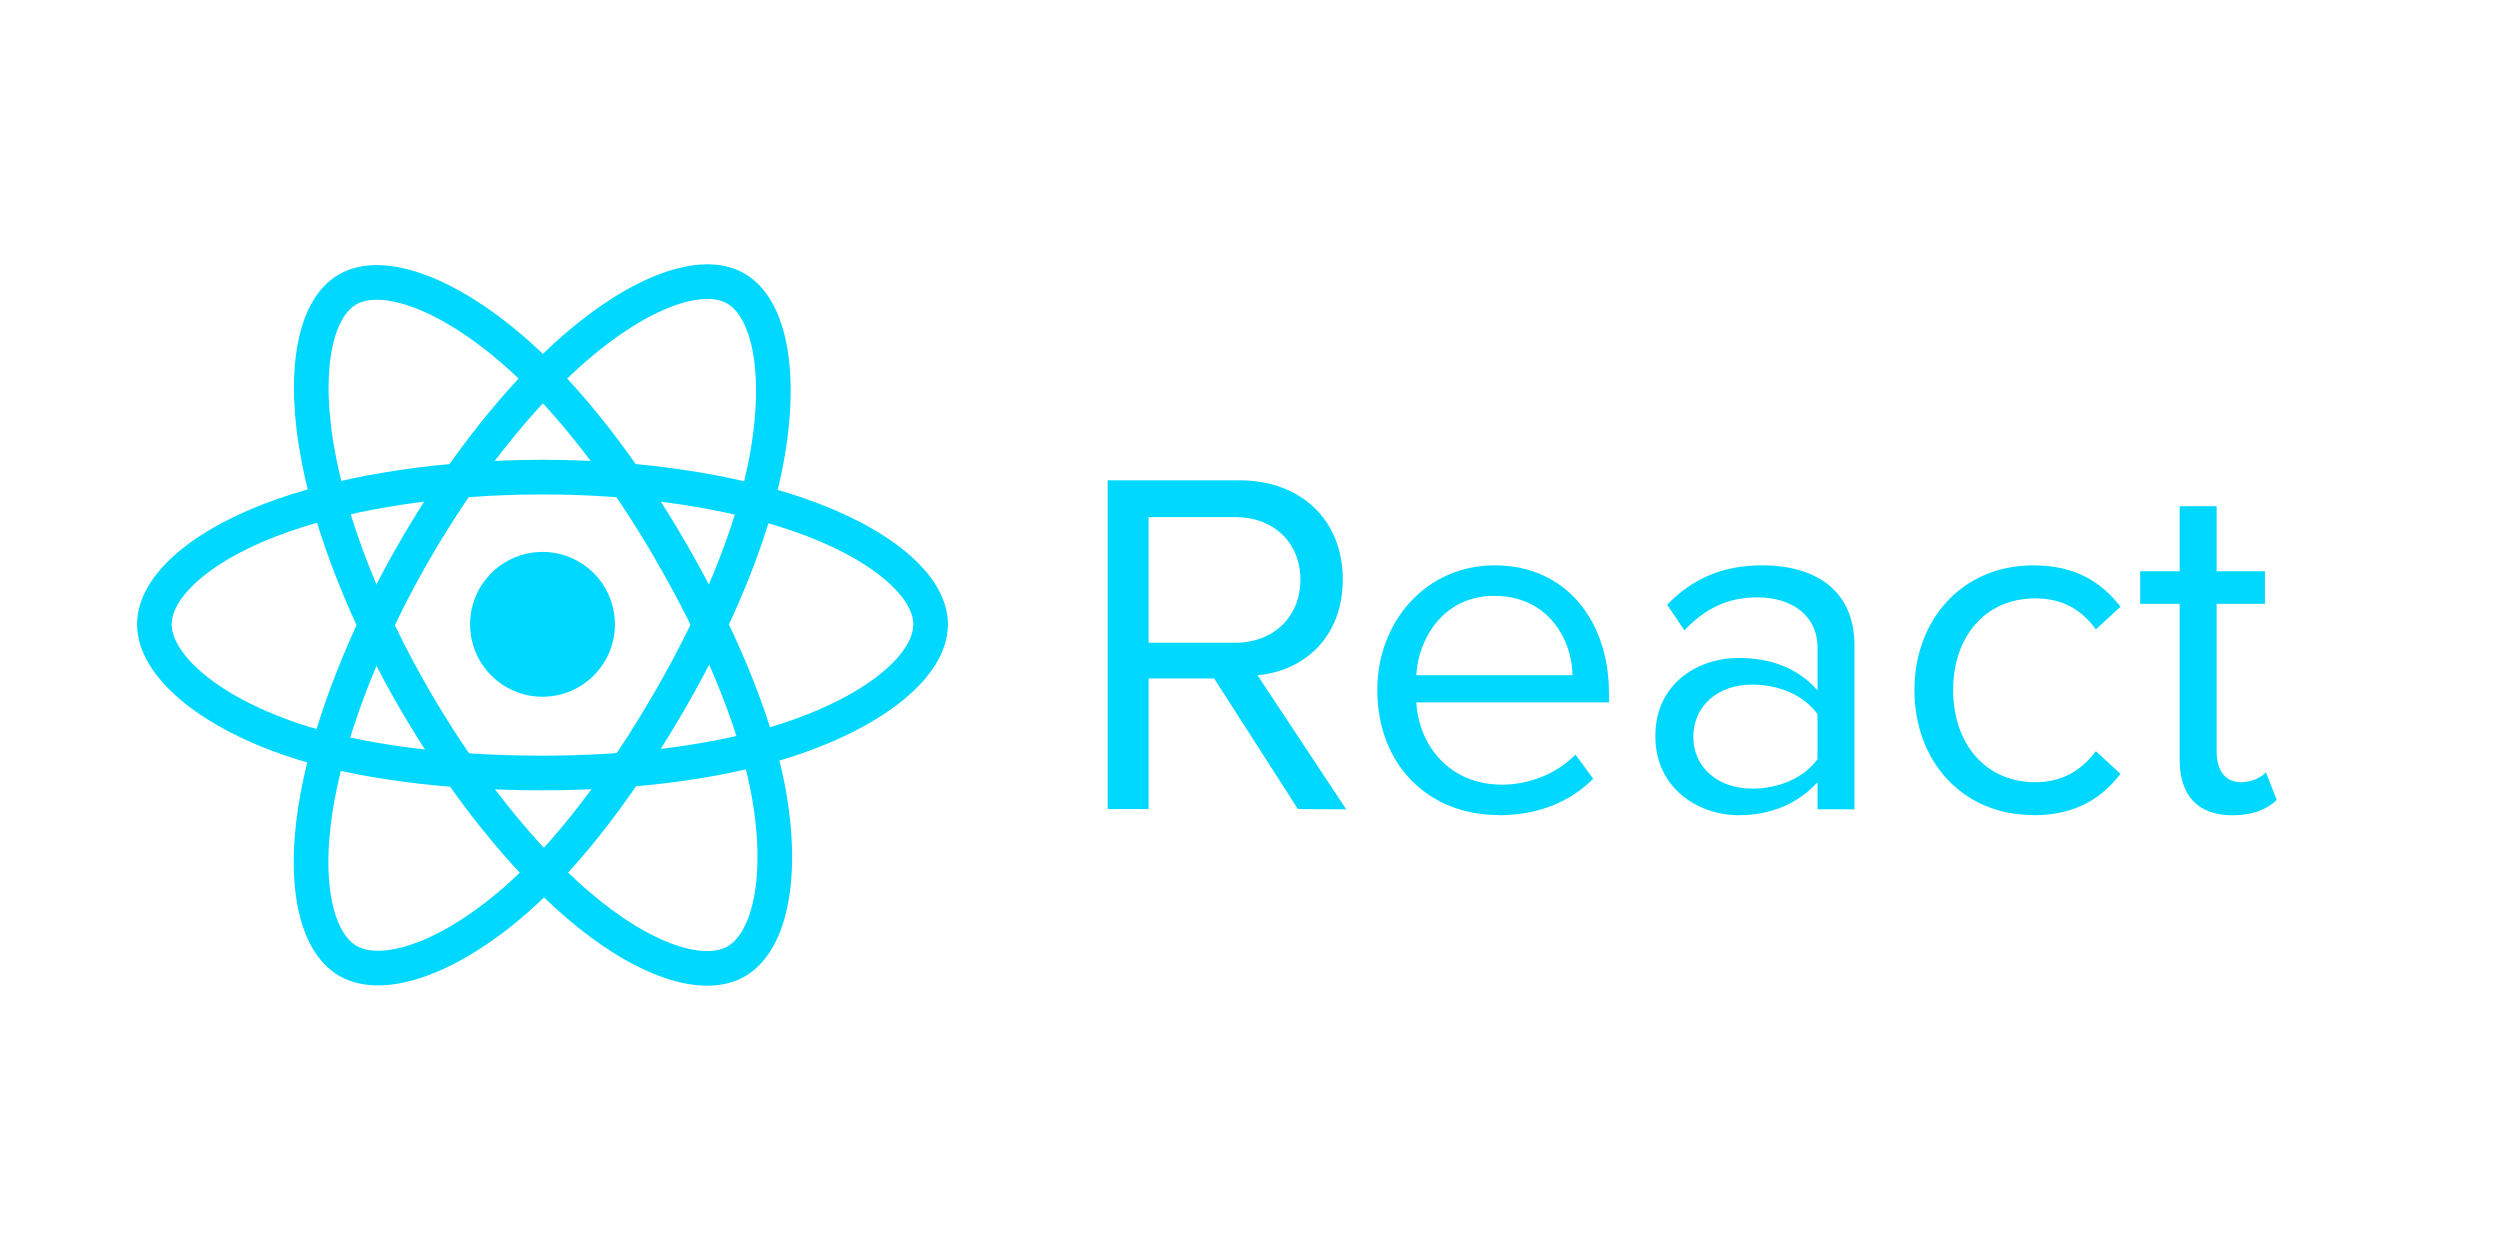
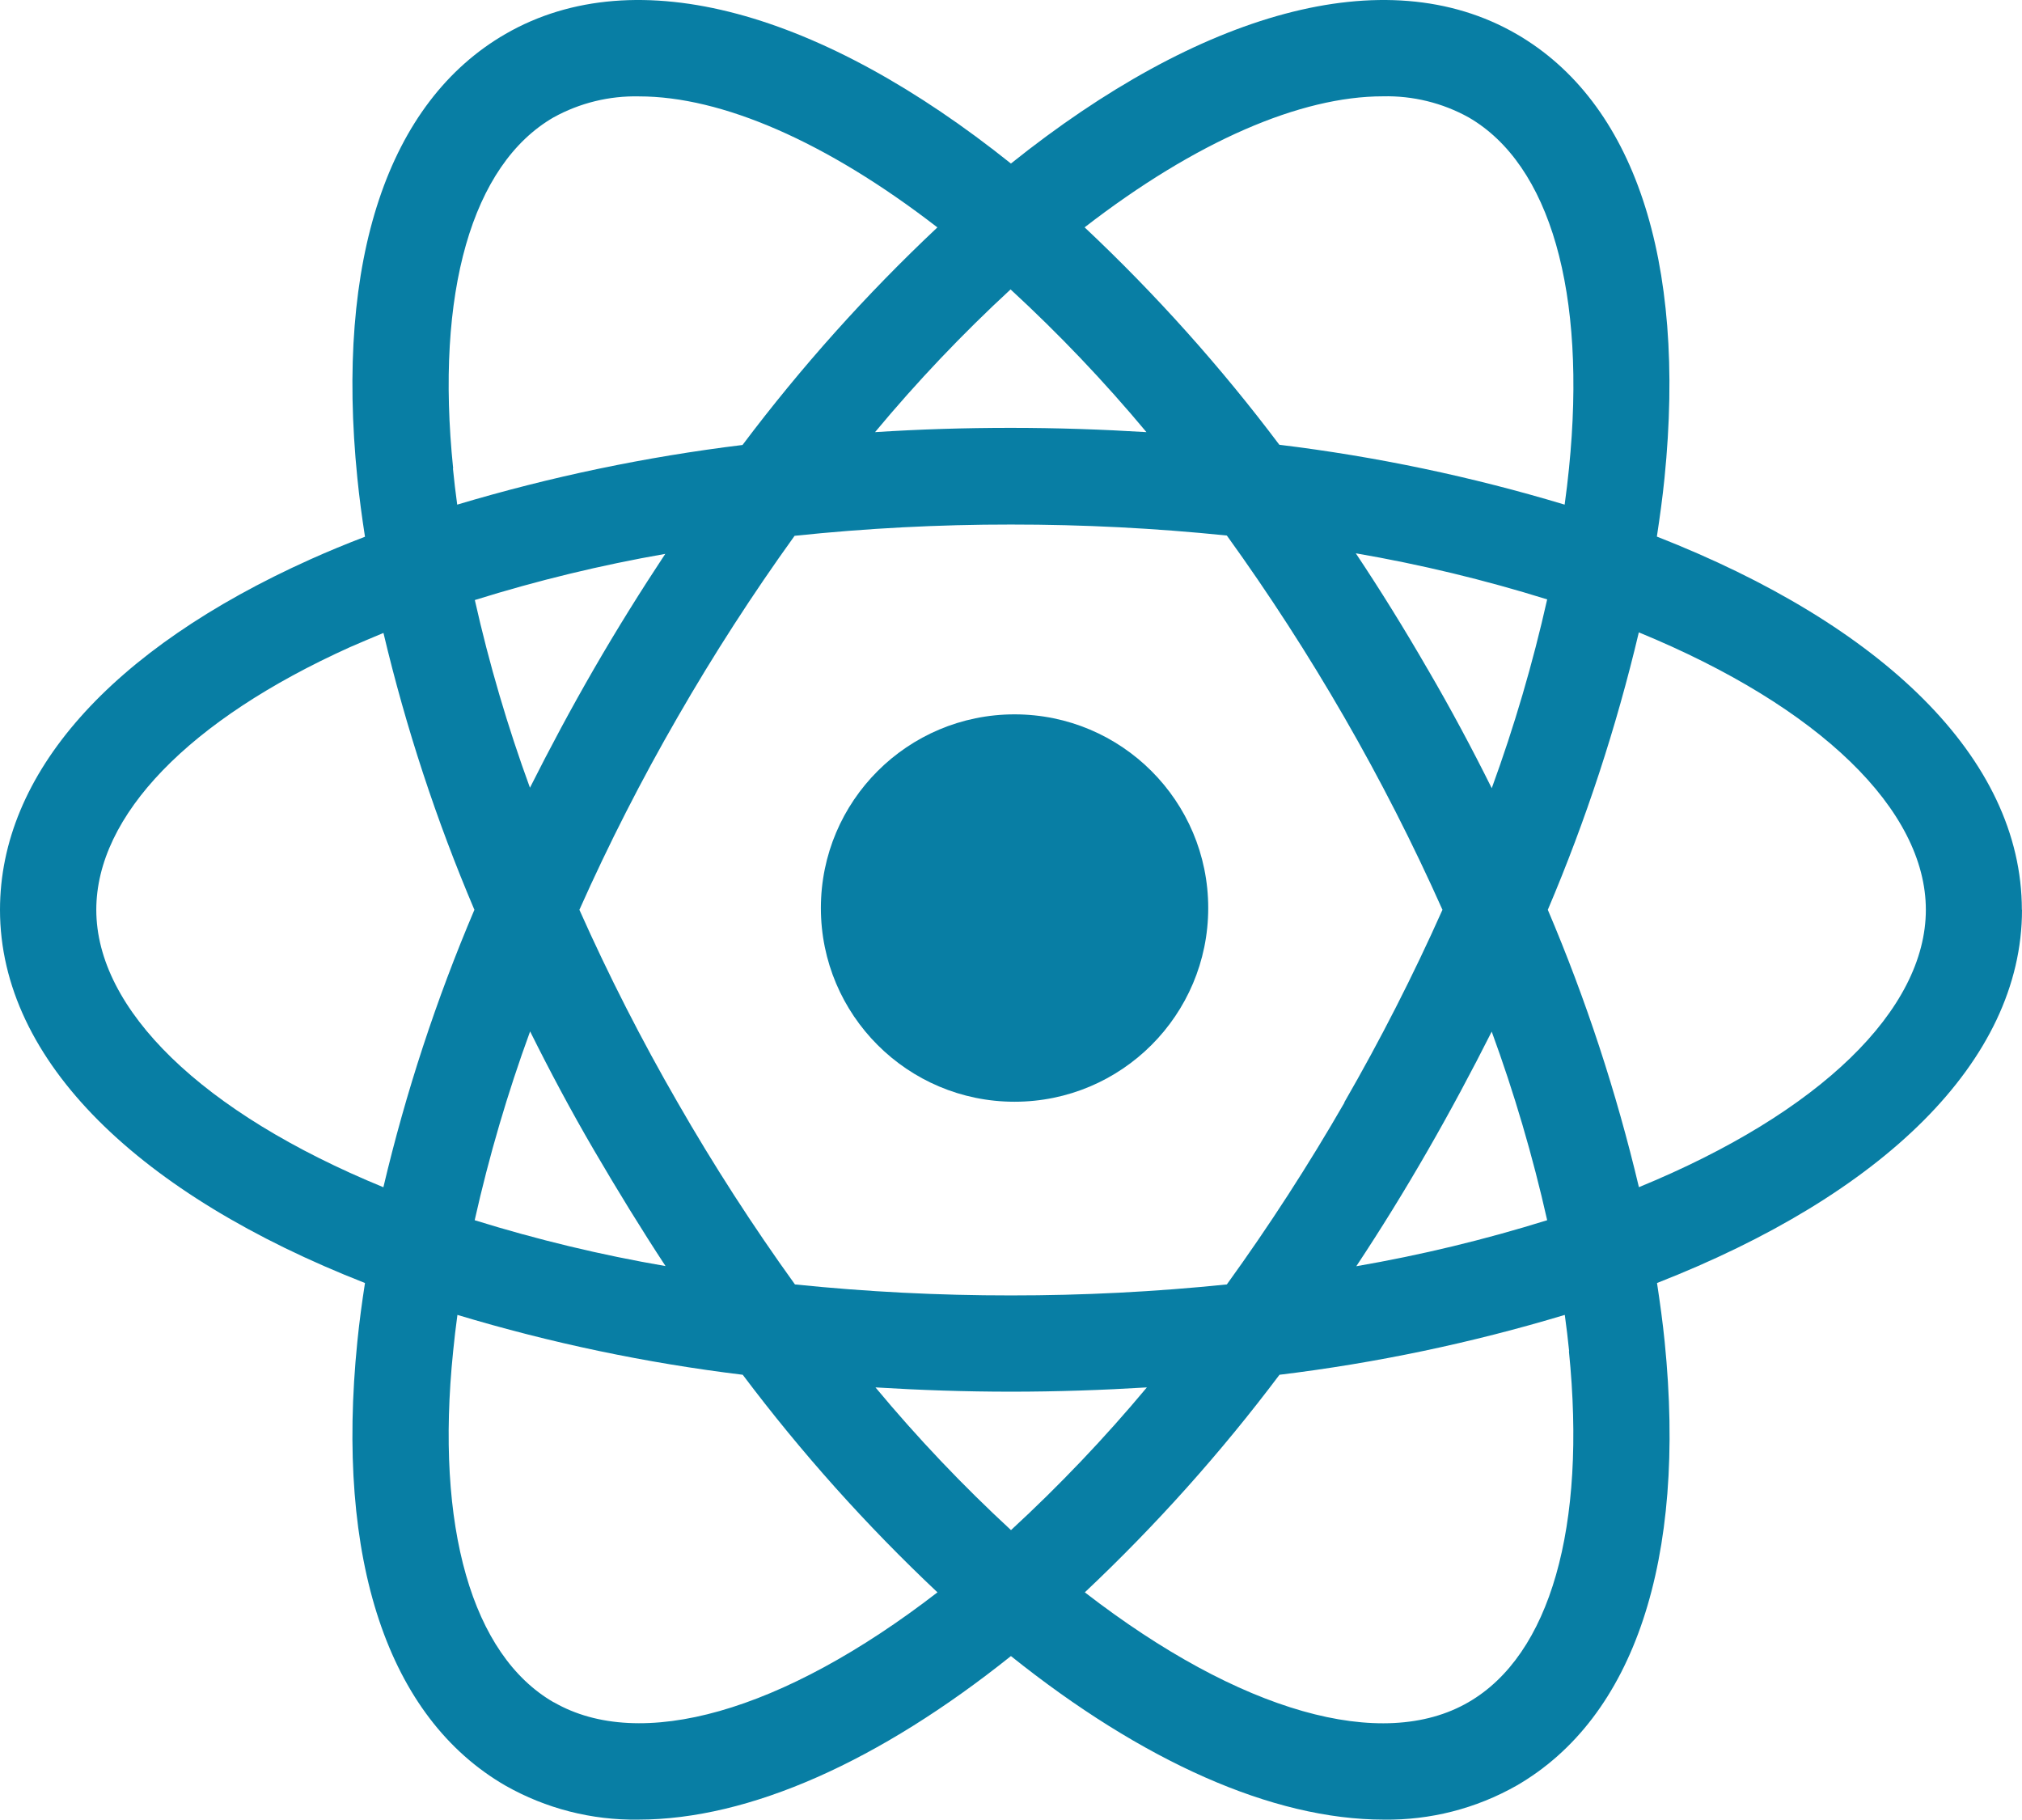
- <svg xmlns="http://www.w3.org/2000/svg" width="120" height="60" fill-rule="evenodd">
-   <g transform="matrix(.06928 0 0 .06928 7.367398 13.50533)" fill="none">
-     <circle r="50.167" cy="237.628" cx="269.529" fill="#00d8ff" />
-     <g stroke="#00d8ff" stroke-width="24">
-       <path d="M269.53 135.628c67.356 0 129.928 9.665 177.107 25.907 56.844 19.57 91.794 49.233 91.794 76.093 0 27.99-37.04 59.503-98.083 79.728-46.15 15.29-106.88 23.272-170.818 23.272-65.554 0-127.63-7.492-174.3-23.44-59.046-20.182-94.61-52.103-94.61-79.56 0-26.642 33.37-56.076 89.415-75.616 47.355-16.51 111.472-26.384 179.486-26.384z" />
-       <path d="M180.736 186.922c33.65-58.348 73.28-107.724 110.92-140.48C337.006 6.976 380.163-8.48 403.43 4.937c24.248 13.983 33.042 61.814 20.067 124.796-9.8 47.618-33.234 104.212-65.176 159.6-32.75 56.788-70.25 106.82-107.377 139.272-46.98 41.068-92.4 55.93-116.185 42.213-23.08-13.3-31.906-56.92-20.834-115.233 9.355-49.27 32.832-109.745 66.8-168.664z" />
-       <path d="M180.82 289.482C147.075 231.2 124.1 172.195 114.51 123.227c-11.544-59-3.382-104.11 19.864-117.566 24.224-14.024 70.055 2.244 118.14 44.94 36.356 32.28 73.688 80.837 105.723 136.173 32.844 56.733 57.46 114.21 67.036 162.582 12.117 61.213 2.31 107.984-21.453 121.74-23.057 13.348-65.25-.784-110.24-39.5-38.013-32.71-78.682-83.253-112.76-142.115z" />
+ <svg xmlns="http://www.w3.org/2000/svg" width="569px" height="512px" viewBox="0 0 569 512" version="1.1">
+   <g id="Page-1" stroke="none" stroke-width="1" fill="none" fill-rule="evenodd">
+     <g id="React-Logo-Filled-(1)" fill="#087EA4" fill-rule="nonzero">
+       <path d="M285.5,201 C255.4,201 231,225.4 231,255.5 C231,285.6 255.4,310 285.5,310 C315.6,310 340,285.6 340,255.5 C340,225.4 315.6,201 285.5,201" id="Path" />
+       <path d="M568.96,255.994 C568.96,213.208 529.338,175.681 466.252,150.985 C467.095,145.424 467.857,139.922 468.399,134.521 C474.622,73.042 459.809,28.669 426.71,9.554 C389.677,-11.829 337.37,3.691 284.48,46.016 C231.59,3.691 179.283,-11.829 142.25,9.554 C109.151,28.669 94.338,73.042 100.561,134.521 C101.102,139.922 101.845,145.444 102.708,151.025 C97.449,153.033 92.291,155.161 87.333,157.39 C31.011,182.709 0,217.765 0,255.994 C0,298.781 39.622,336.307 102.708,361.004 C101.845,366.565 101.102,372.067 100.561,377.468 C94.338,438.947 109.151,483.32 142.25,502.435 C153.63,508.888 166.524,512.187 179.604,511.992 C210.956,511.992 247.568,495.488 284.48,465.973 C321.372,495.488 358.004,511.992 389.396,511.992 C402.475,512.184 415.369,508.885 426.75,502.435 C459.849,483.32 474.662,438.947 468.439,377.468 C467.898,372.067 467.135,366.565 466.292,361.004 C529.378,336.347 569,298.761 569,255.994 M389.155,27.103 C397.565,26.9 405.878,28.937 413.242,33.006 C436.224,46.277 446.541,82.278 441.523,131.77 C441.182,135.143 440.78,138.557 440.299,141.99 C414.067,134.088 387.206,128.452 360.011,125.145 C343.525,103.224 325.193,82.756 305.214,63.966 C336.587,39.712 366.032,27.103 389.135,27.103 M378.356,310.206 C368.205,327.831 357.151,344.92 345.238,361.405 C325.045,363.48 304.759,364.512 284.46,364.497 C264.168,364.511 243.888,363.479 223.702,361.405 C211.821,344.919 200.8,327.83 190.684,310.206 C180.533,292.629 171.307,274.534 163.045,255.994 C171.307,237.455 180.533,219.359 190.684,201.783 C200.784,184.229 211.771,167.201 223.602,150.764 C243.825,148.638 264.146,147.579 284.48,147.592 C304.772,147.58 325.052,148.612 345.238,150.684 C357.109,167.146 368.136,184.201 378.276,201.783 C388.419,219.364 397.645,237.458 405.915,255.994 C397.645,274.53 388.419,292.625 378.276,310.206 M419.725,290.127 C426.095,307.504 431.325,325.277 435.381,343.335 C417.78,348.824 399.837,353.15 381.668,356.285 C388.573,345.871 395.264,335.036 401.74,323.778 C408.143,312.655 414.145,301.431 419.805,290.208 M246.363,390.378 C258.848,391.141 271.594,391.583 284.5,391.583 C297.406,391.583 310.232,391.141 322.737,390.378 C310.881,404.583 298.108,417.998 284.5,430.534 C270.922,418 258.182,404.585 246.363,390.378 Z M187.312,356.245 C169.137,353.124 151.188,348.811 133.579,343.335 C137.619,325.306 142.828,307.559 149.175,290.208 C154.755,301.431 160.736,312.655 167.24,323.778 C173.743,334.902 180.467,345.865 187.312,356.285 M149.175,221.761 C142.851,204.474 137.655,186.795 133.619,168.835 C151.184,163.352 169.086,159.013 187.211,155.844 C180.347,166.225 173.622,176.987 167.139,188.21 C160.656,199.434 154.735,210.517 149.074,221.761 M322.617,121.591 C310.132,120.828 297.386,120.386 284.38,120.386 C271.48,120.386 258.768,120.788 246.243,121.591 C258.061,107.384 270.801,93.969 284.38,81.434 C297.992,93.966 310.766,107.38 322.617,121.591 Z M401.7,188.21 C395.197,176.94 388.473,166.097 381.528,155.684 C399.744,158.819 417.734,163.152 435.381,168.654 C431.332,186.681 426.122,204.427 419.785,221.781 C414.205,210.557 408.204,199.334 401.72,188.23 M127.517,131.79 C122.439,82.318 132.816,46.297 155.779,33.026 C163.145,28.963 171.456,26.926 179.865,27.123 C202.968,27.123 232.413,39.732 263.786,63.986 C243.794,82.79 225.448,103.271 208.949,125.205 C181.762,128.528 154.904,134.143 128.661,141.99 C128.2,138.557 127.778,135.164 127.457,131.79 M98.453,182.106 C101.544,180.768 104.695,179.429 107.907,178.091 C114.221,204.736 122.782,230.797 133.499,255.994 C122.762,281.241 114.193,307.357 107.887,334.059 C56.743,313.077 27.097,284.004 27.097,255.994 C27.097,229.451 53.191,202.526 98.453,182.106 Z M155.779,478.963 C132.816,465.691 122.439,429.671 127.517,380.198 C127.838,376.825 128.26,373.432 128.721,369.978 C154.954,377.879 181.815,383.514 209.009,386.824 C225.5,408.753 243.832,429.233 263.806,448.043 C220.069,481.834 180.106,492.978 155.839,478.963 M441.503,380.198 C446.521,429.691 436.204,465.691 413.221,478.963 C388.975,493.018 348.991,481.834 305.274,448.043 C325.241,429.233 343.567,408.752 360.051,386.824 C387.246,383.517 414.107,377.881 440.339,369.978 C440.82,373.432 441.222,376.825 441.563,380.198 M461.193,334.018 C454.869,307.333 446.294,281.231 435.562,255.994 C446.29,230.744 454.858,204.629 461.173,177.93 C512.216,198.912 541.943,227.985 541.943,255.994 C541.943,284.004 512.297,313.077 461.153,334.059" id="Shape" />
    </g>
  </g>
-   <path d="M64.62 38.848l-4.26-6.436c2.153-.19 4.093-1.75 4.093-4.6 0-2.9-2.058-4.756-4.945-4.756h-6.34v15.78h1.964v-6.27h3.147l4.022 6.27zm-5.347-7.997h-4.14v-6.033h4.14c1.87 0 3.147 1.23 3.147 3.005s-1.278 3.03-3.147 3.03zm12.658 8.28c1.87 0 3.407-.615 4.543-1.75l-.852-1.16c-.9.923-2.224 1.443-3.525 1.443-2.46 0-3.975-1.798-4.117-3.95h9.25v-.45c0-3.43-2.035-6.128-5.49-6.128-3.265 0-5.63 2.674-5.63 5.986 0 3.573 2.437 6 5.82 6zm3.55-6.72h-7.5c.095-1.75 1.3-3.81 3.738-3.81 2.603 0 3.738 2.106 3.762 3.81zm13.534 6.436v-7.855c0-2.768-2.01-3.857-4.424-3.857-1.87 0-3.336.615-4.566 1.893l.828 1.23c1.017-1.088 2.13-1.585 3.502-1.585 1.656 0 2.887.875 2.887 2.413v2.058c-.923-1.065-2.224-1.562-3.786-1.562-1.94 0-4 1.207-4 3.762 0 2.484 2.058 3.786 4 3.786 1.538 0 2.84-.544 3.786-1.585v1.3zm-4.92-.994c-1.656 0-2.816-1.04-2.816-2.484 0-1.467 1.16-2.508 2.816-2.508 1.254 0 2.46.473 3.147 1.42v2.153c-.686.946-1.893 1.42-3.147 1.42zm13.5 1.278c2.082 0 3.312-.852 4.188-1.987l-1.183-1.088c-.757 1.017-1.727 1.49-2.9 1.49-2.437 0-3.95-1.893-3.95-4.424s1.514-4.4 3.95-4.4c1.183 0 2.153.45 2.9 1.49l1.183-1.088c-.875-1.136-2.106-1.987-4.188-1.987-3.407 0-5.702 2.603-5.702 5.986 0 3.407 2.295 6 5.702 6zm9.56 0c1.04 0 1.68-.308 2.13-.733l-.52-1.325c-.237.26-.7.473-1.207.473-.78 0-1.16-.615-1.16-1.467v-7.098h2.32V27.42h-2.32v-3.123h-1.775v3.123h-1.893v1.562h1.893v7.477c0 1.704.852 2.674 2.532 2.674z" fill="#00d8ff" />
</svg>
